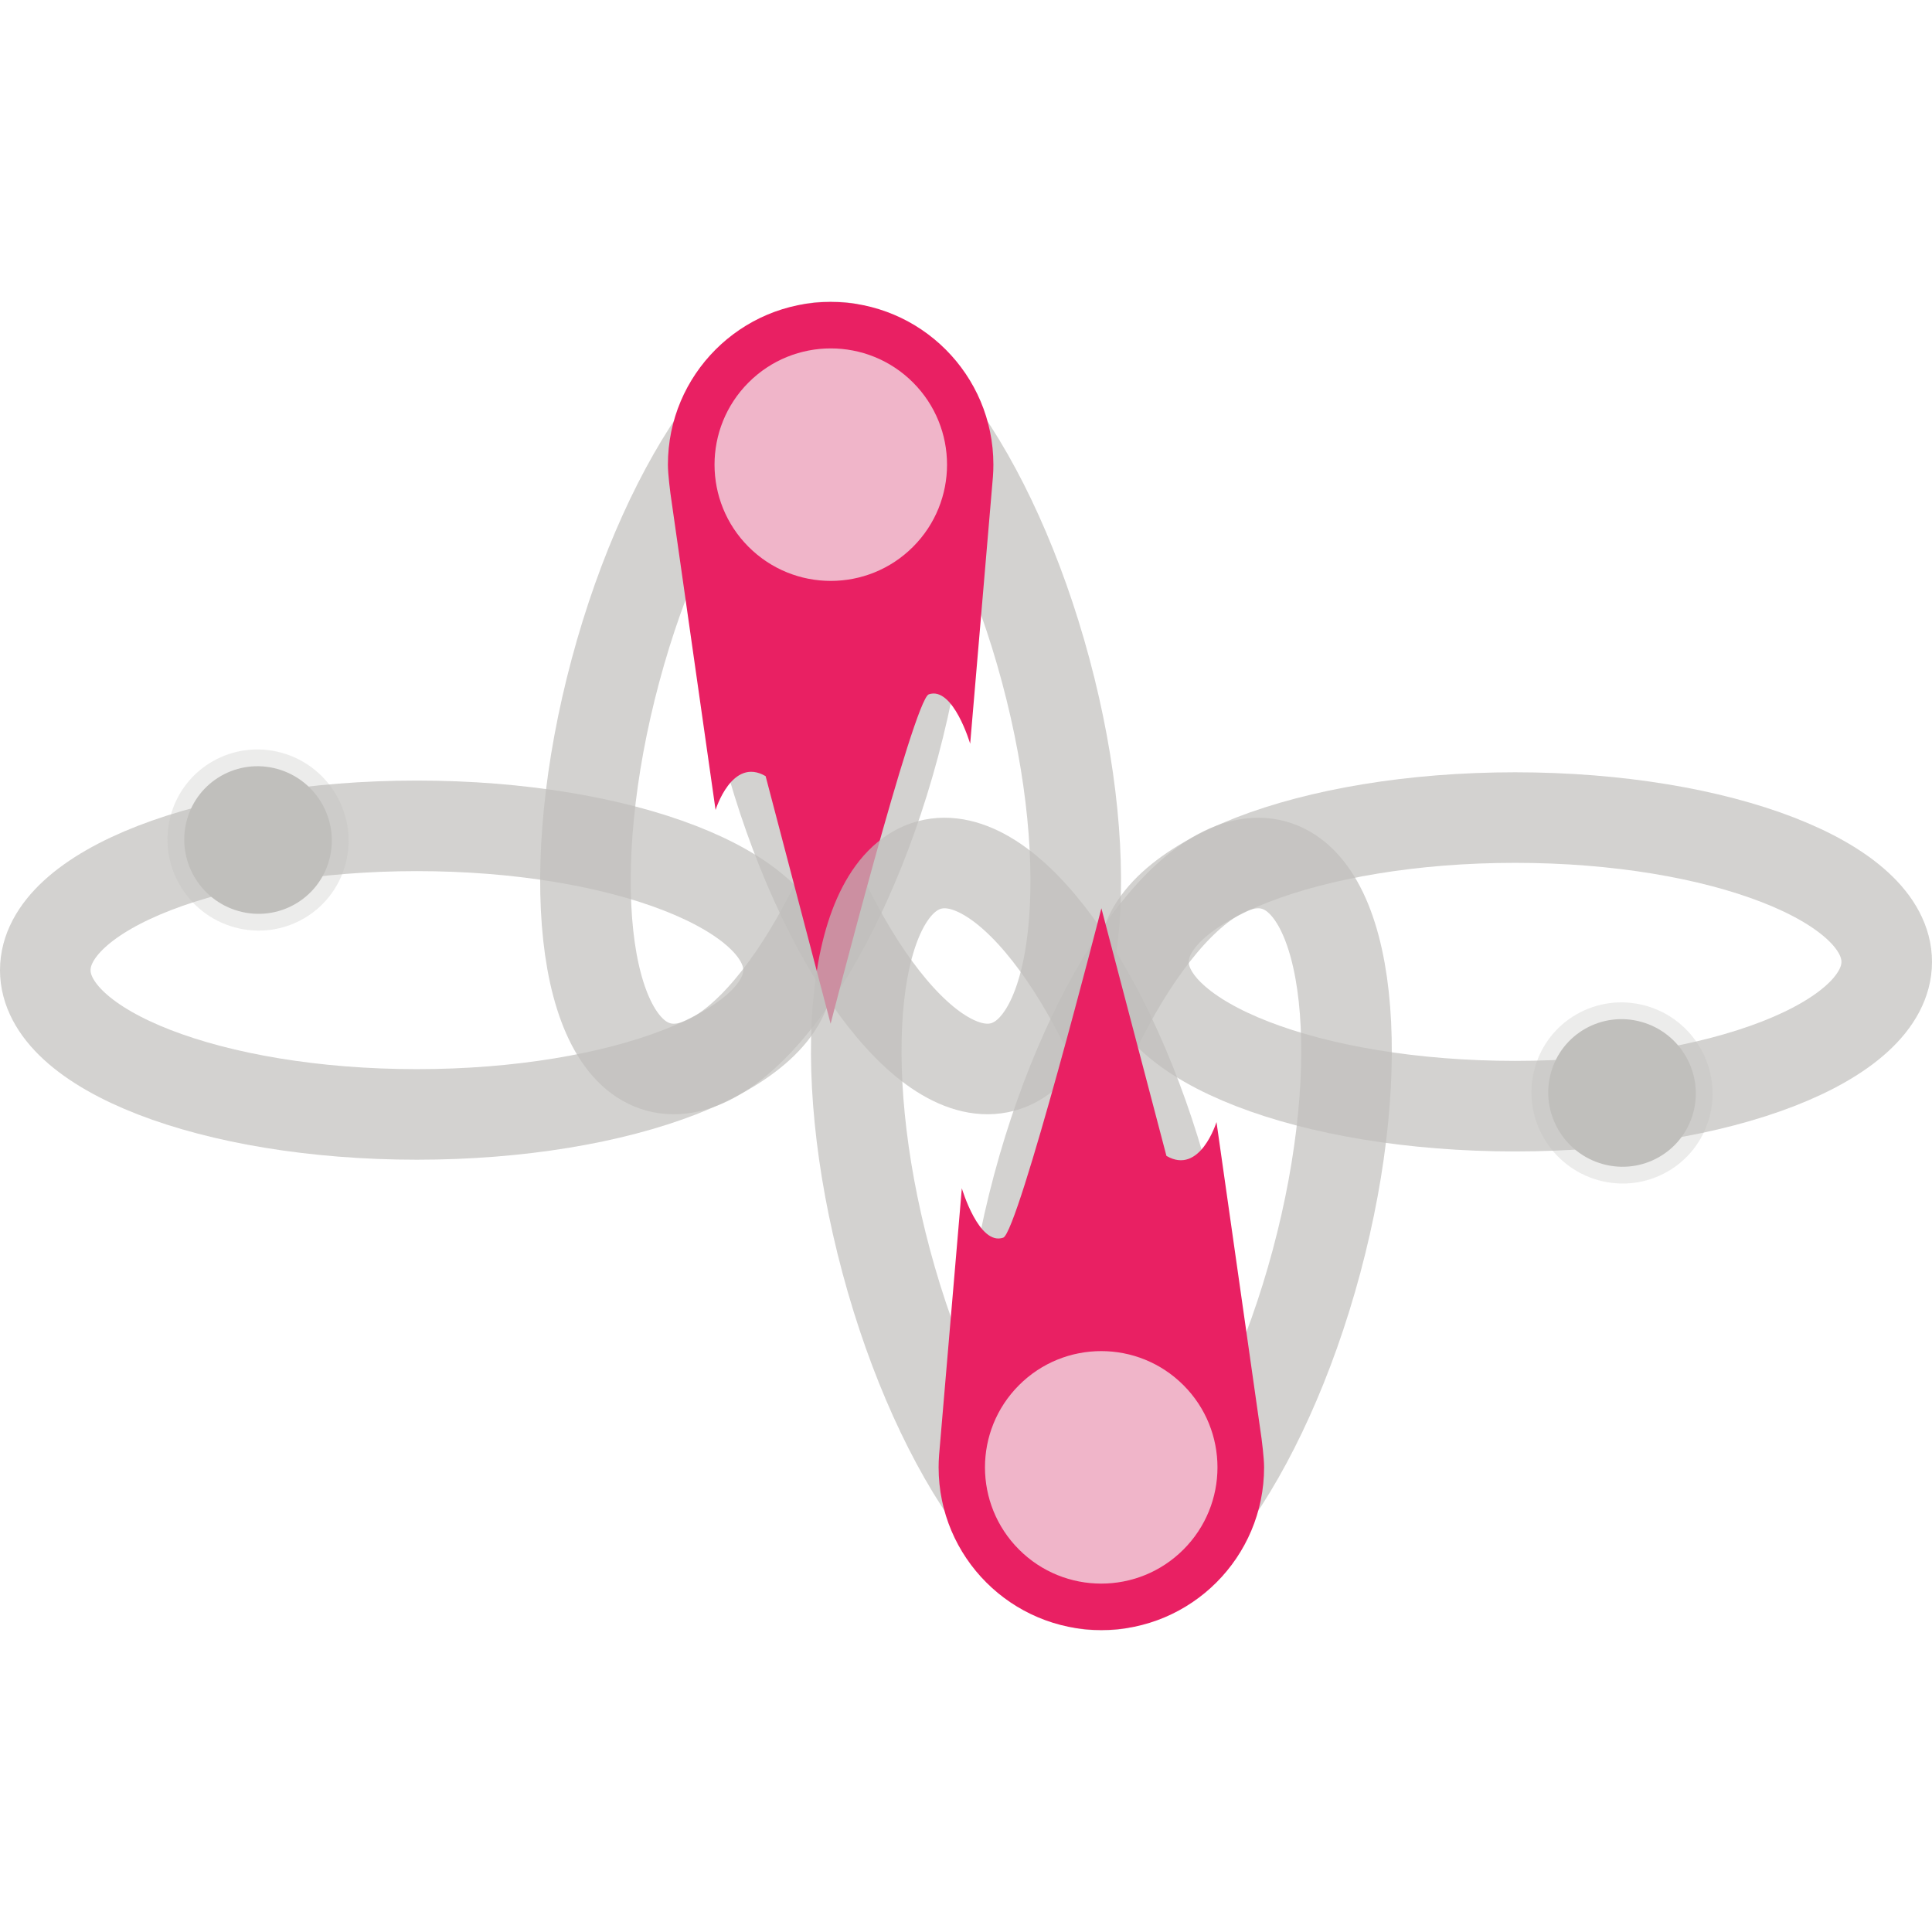
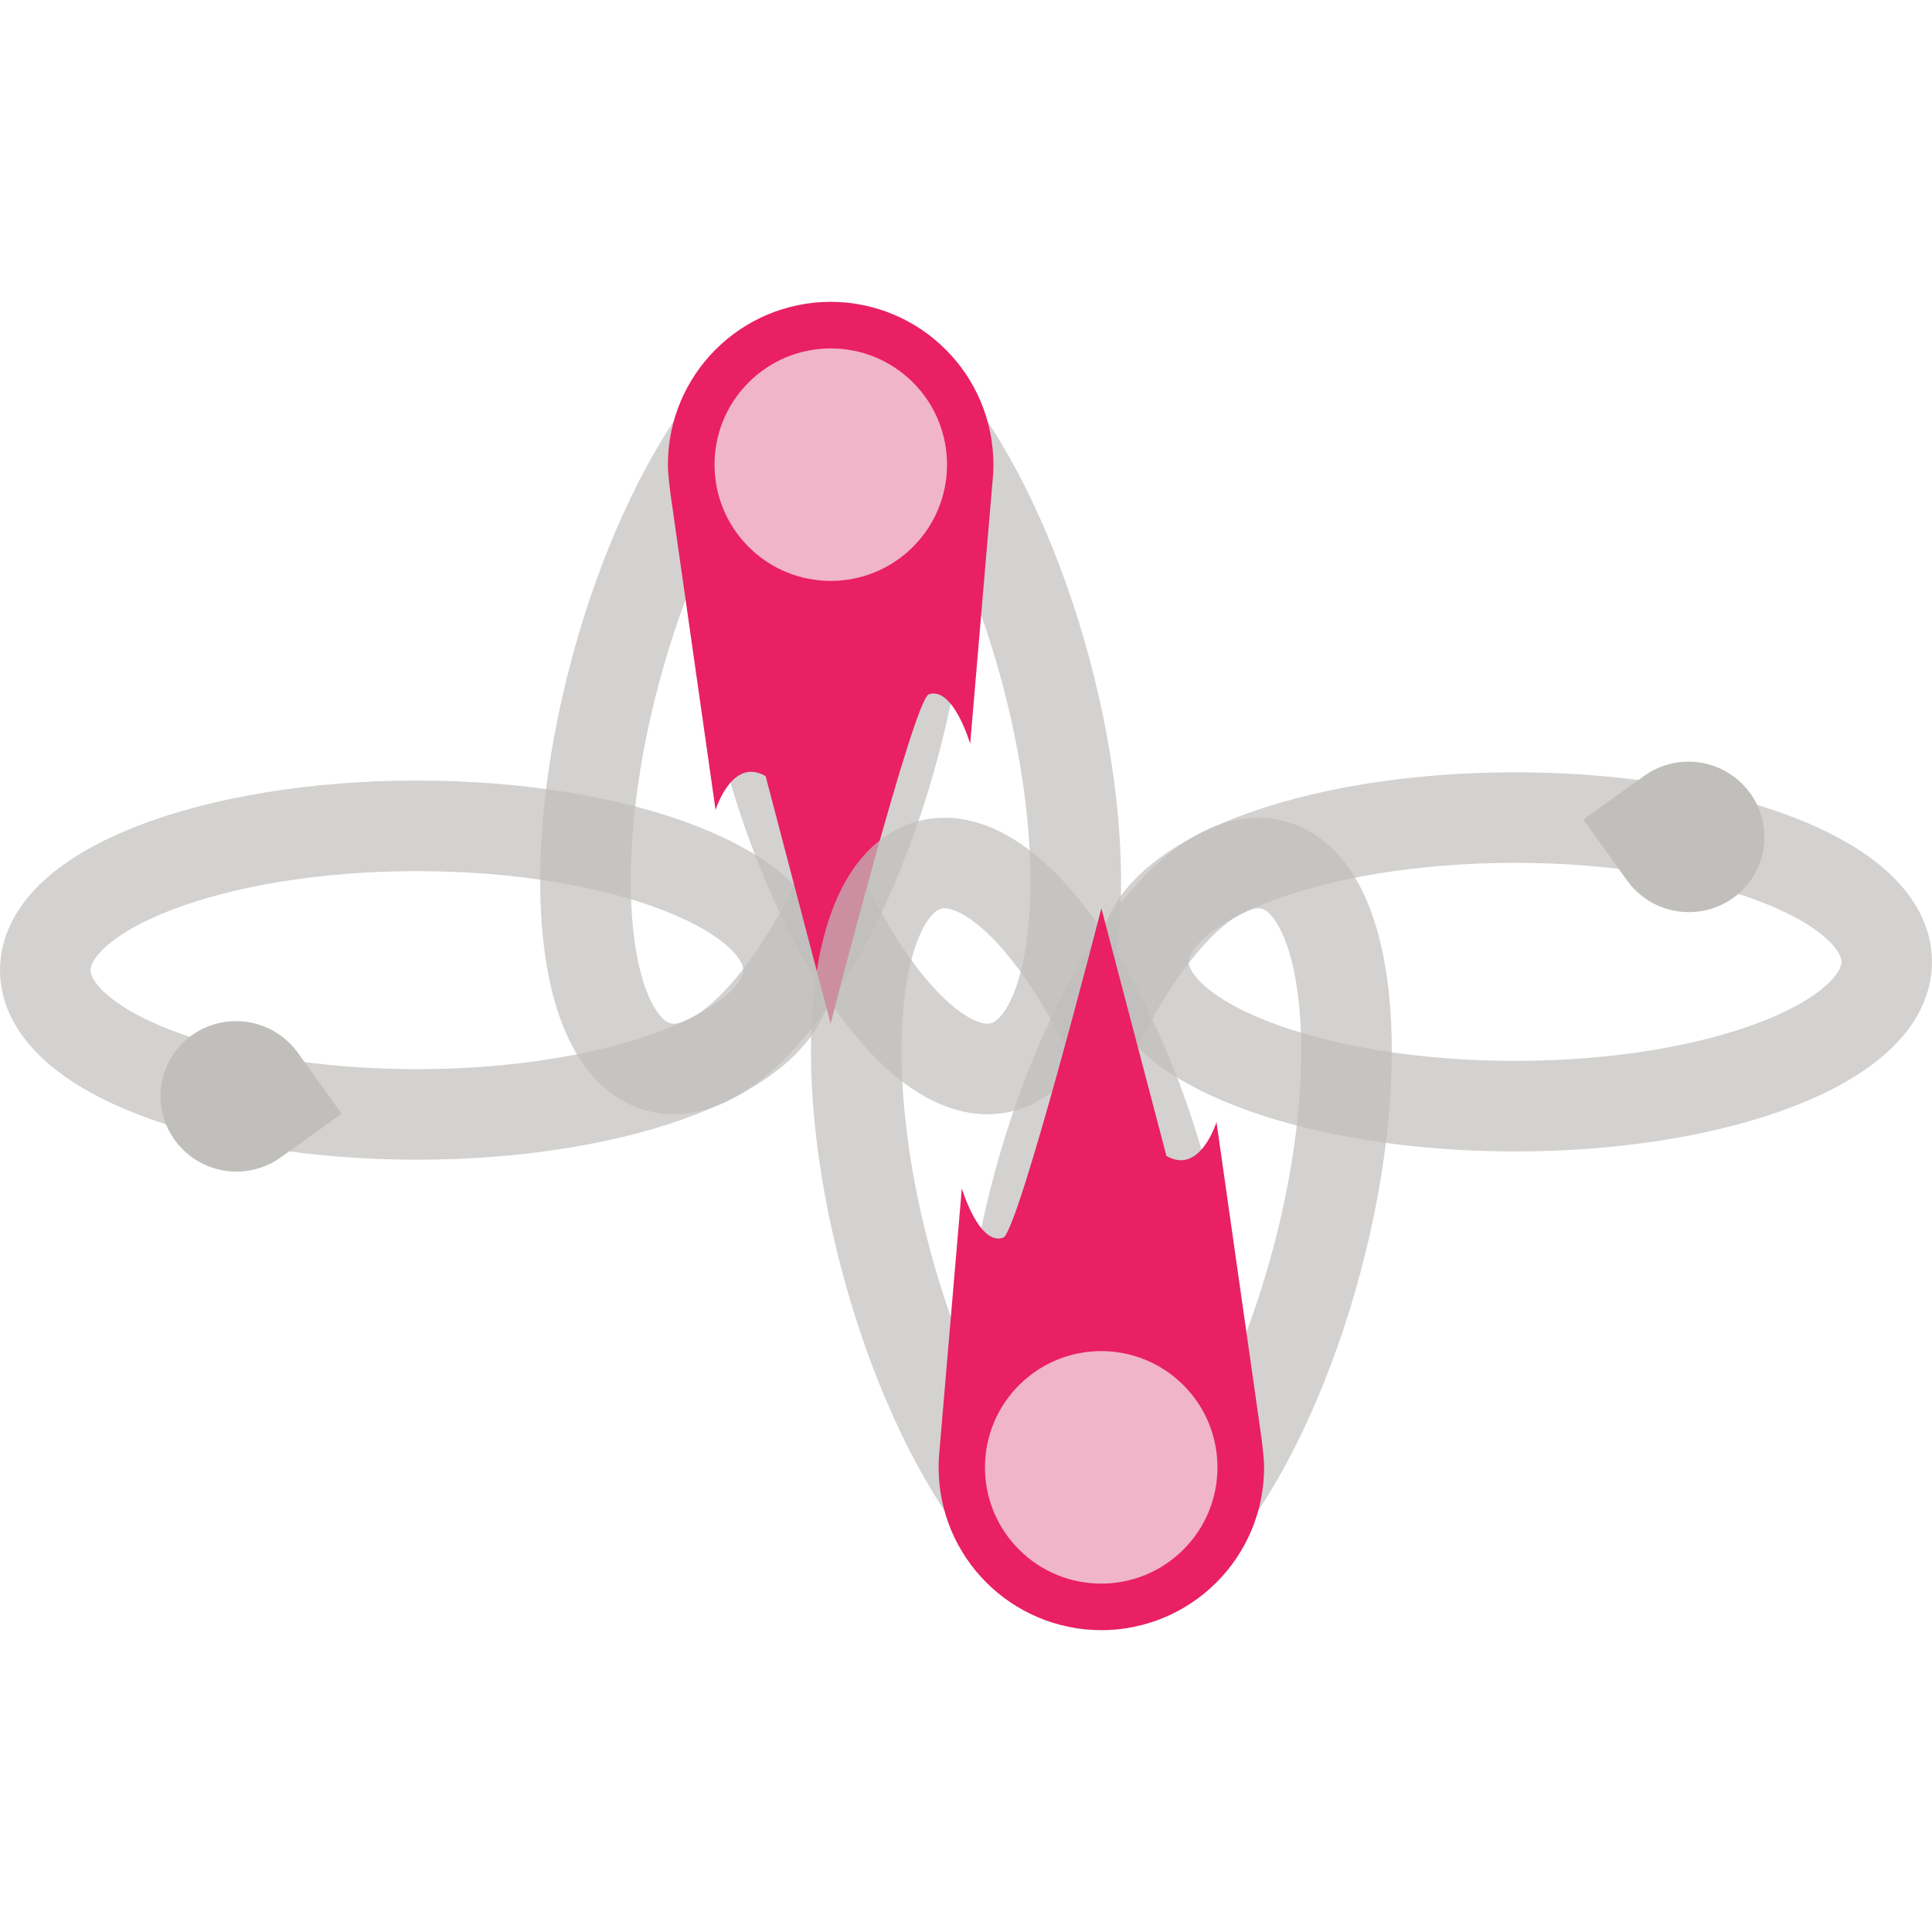
<svg xmlns="http://www.w3.org/2000/svg" width="64" height="64" viewBox="0 0 64 64" fill="none" version="1.1" id="svg2">
  <defs id="defs2" />
-   <g id="g18" transform="translate(19.56605,-8.385449)">
-     <g id="g4" transform="rotate(120,87.86262,51.49577)">
-       <ellipse style="fill:none;fill-opacity:0.098;stroke:#c0bfbc;stroke-width:3;stroke-dasharray:none;stroke-opacity:0.698" id="ellipse1" cx="32" cy="32.343" rx="29.137" ry="11.313" />
-       <g id="g10" transform="rotate(-120,25.65143,37.07059)" style="opacity:0.85;fill:#ffa50a;fill-opacity:1">
-         <ellipse style="fill:#ffa50a;fill-opacity:0.3;stroke:none;stroke-width:3;stroke-linejoin:round;stroke-dasharray:none;stroke-opacity:1;paint-order:stroke markers fill" id="ellipse9" cx="17.382" cy="33.163" rx="1.941" ry="1.914" transform="matrix(-0.2650858,0.9642248,0.9642248,0.2650858,0,0)" />
-         <ellipse style="fill:#ffa50a;fill-opacity:1;stroke:none;stroke-width:3;stroke-linejoin:round;stroke-dasharray:none;stroke-opacity:1;paint-order:stroke markers fill" id="ellipse10" cx="17.382" cy="33.163" rx="1.581" ry="1.559" transform="matrix(-0.2650858,0.9642248,0.9642248,0.2650858,0,0)" />
-       </g>
-       <g id="g2" transform="matrix(-2.460617,-2.460617,-2.460617,2.460617,264.2156,144.1581)">
-         <path style="fill:#e92063;fill-opacity:1;stroke-width:0.01" d="m 74.015,20.358 c 0,0 -2.743,1.622 -2.878,1.556 -0.22,-0.107 0.054,-0.611 0.054,-0.611 -0.65,0.548 -1.301,1.096 -1.951,1.644 -0.029,0.025 -0.057,0.051 -0.084,0.078 -0.605,0.605 -0.605,1.586 0,2.191 0.605,0.605 1.586,0.605 2.191,0 0.066,-0.066 0.176,-0.209 0.176,-0.209 l 1.828,-2.436 c 0,0 -0.471,0.25 -0.565,-0.109 z" id="path2" />
-         <circle style="fill:#f3f3f3;fill-opacity:0.703;stroke-width:0.01" cx="70.25" cy="24.12" r="1.107" id="circle2" />
-       </g>
-     </g>
-     <g id="g8" transform="matrix(0.5,0.8660254,0.8660254,-0.5,62.71734,1.152392)">
-       <ellipse style="fill:none;fill-opacity:0.098;stroke:#c0bfbc;stroke-width:3;stroke-dasharray:none;stroke-opacity:0.698" id="ellipse4" cx="32" cy="32.343" rx="29.137" ry="11.313" />
-       <g id="g6" transform="rotate(-120,25.65143,37.07059)" style="opacity:0.85;fill:#ffa50a;fill-opacity:1">
-         <ellipse style="fill:#ffa50a;fill-opacity:0.3;stroke:none;stroke-width:3;stroke-linejoin:round;stroke-dasharray:none;stroke-opacity:1;paint-order:stroke markers fill" id="ellipse5" cx="17.382" cy="33.163" rx="1.941" ry="1.914" transform="matrix(-0.2650858,0.9642248,0.9642248,0.2650858,0,0)" />
-         <ellipse style="fill:#ffa50a;fill-opacity:1;stroke:none;stroke-width:3;stroke-linejoin:round;stroke-dasharray:none;stroke-opacity:1;paint-order:stroke markers fill" id="ellipse6" cx="17.382" cy="33.163" rx="1.581" ry="1.559" transform="matrix(-0.2650858,0.9642248,0.9642248,0.2650858,0,0)" />
-       </g>
-       <g id="g7" transform="matrix(-2.460617,-2.460617,-2.460617,2.460617,264.2156,144.1581)">
-         <path style="fill:#e92063;fill-opacity:1;stroke-width:0.01" d="m 74.015,20.358 c 0,0 -2.743,1.622 -2.878,1.556 -0.22,-0.107 0.054,-0.611 0.054,-0.611 -0.65,0.548 -1.301,1.096 -1.951,1.644 -0.029,0.025 -0.057,0.051 -0.084,0.078 -0.605,0.605 -0.605,1.586 0,2.191 0.605,0.605 1.586,0.605 2.191,0 0.066,-0.066 0.176,-0.209 0.176,-0.209 l 1.828,-2.436 c 0,0 -0.471,0.25 -0.565,-0.109 z" id="path6" />
-         <circle style="fill:#f3f3f3;fill-opacity:0.703;stroke-width:0.01" cx="70.25" cy="24.12" r="1.107" id="circle6" />
-       </g>
-     </g>
-   </g>
  <ellipse style="fill:none;fill-opacity:0.098;stroke:#c0bfbc;stroke-width:3;stroke-dasharray:none;stroke-opacity:0.698" id="ellipse16" cx="13.811" cy="32.137" rx="12.311" ry="4.78" />
  <g id="g19" transform="translate(0.5241671,0.4841644)" style="stroke-width:3;stroke-dasharray:none">
    <ellipse style="fill:none;fill-opacity:0.098;stroke:#c0bfbc;stroke-width:3;stroke-dasharray:none;stroke-opacity:0.698" id="ellipse2" cx="-15.852" cy="29.591" rx="12.311" ry="4.78" transform="rotate(-75)" />
    <ellipse style="fill:none;fill-opacity:0.098;stroke:#c0bfbc;stroke-width:3;stroke-dasharray:none;stroke-opacity:0.698" id="ellipse3" cx="-29.823" cy="22.551" rx="12.311" ry="4.78" transform="rotate(-105)" />
  </g>
  <g id="g20" transform="translate(0.1473268,-2.363096)">
    <path style="fill:#e92063;fill-opacity:1;stroke-width:0.036" d="m 27.368,36.275 c 0,0 2.756,-10.741 3.252,-10.911 0.807,-0.278 1.371,1.636 1.371,1.636 0.251,-2.949 0.502,-5.898 0.754,-8.847 0.01,-0.131 0.015,-0.264 0.015,-0.398 -2e-6,-2.978 -2.414,-5.391 -5.391,-5.391 -2.978,0 -5.391,2.414 -5.391,5.391 0,0.323 0.083,0.948 0.083,0.948 l 1.496,10.492 c 0,0 0.543,-1.774 1.658,-1.121 z" id="path13" />
    <circle style="fill:#f3f3f3;fill-opacity:0.703;stroke-width:0.036" cx="-6.801" cy="-31.911" r="3.851" id="circle13" transform="rotate(135)" />
  </g>
  <ellipse style="fill:none;fill-opacity:0.098;stroke:#c0bfbc;stroke-width:3;stroke-dasharray:none;stroke-opacity:0.698" id="ellipse11" cx="-50.189" cy="-31.863" rx="12.311" ry="4.78" transform="scale(-1)" />
  <g id="g22" transform="translate(-0.5241661,-0.484165)" style="stroke-width:3;stroke-dasharray:none">
    <ellipse style="fill:none;fill-opacity:0.098;stroke:#c0bfbc;stroke-width:3;stroke-dasharray:none;stroke-opacity:0.698" id="ellipse12" cx="29.403" cy="-48.792" rx="12.311" ry="4.78" transform="rotate(105)" />
    <ellipse style="fill:none;fill-opacity:0.098;stroke:#c0bfbc;stroke-width:3;stroke-dasharray:none;stroke-opacity:0.698" id="ellipse13" cx="48.56" cy="-22.704" rx="12.311" ry="4.78" transform="rotate(75)" />
  </g>
  <g id="g21" transform="translate(-0.6372959,6.722539)">
    <path style="fill:#e92063;fill-opacity:1;stroke-width:0.036" d="m 37.122,23.366 c 0,0 -2.756,10.741 -3.252,10.911 -0.807,0.278 -1.371,-1.636 -1.371,-1.636 -0.251,2.949 -0.502,5.898 -0.754,8.847 -0.01,0.131 -0.015,0.264 -0.015,0.398 2e-6,2.978 2.414,5.391 5.391,5.391 2.978,0 5.391,-2.414 5.391,-5.391 0,-0.323 -0.083,-0.948 -0.083,-0.948 L 40.935,30.447 c 0,0 -0.543,1.774 -1.658,1.121 z" id="path14" />
    <circle style="fill:#f3f3f3;fill-opacity:0.703;stroke-width:0.036" cx="-3.372" cy="55.863" r="3.851" id="circle14" transform="rotate(-45)" />
  </g>
-   <g id="g12" transform="matrix(0.7830853,0,0,0.7830853,-27.10375,-11.06387)" style="fill:#c0bfbc">
-     <ellipse style="fill:#c0bfbc;fill-opacity:0.3;stroke:none;stroke-width:5.964;stroke-linejoin:round;stroke-dasharray:none;stroke-opacity:1;paint-order:stroke markers fill" id="ellipse7" cx="56.953" cy="-35.64" rx="3.838" ry="3.824" transform="matrix(0.9633883,0.2681099,0.2620908,-0.9650432,0,0)" />
-     <ellipse style="fill:#c0bfbc;fill-opacity:1;stroke:none;stroke-width:5.964;stroke-linejoin:round;stroke-dasharray:none;stroke-opacity:1;paint-order:stroke markers fill" id="ellipse8" cx="56.953" cy="-35.64" rx="3.127" ry="3.116" transform="matrix(0.9633883,0.2681099,0.2620908,-0.9650432,0,0)" />
+   <g id="g4" transform="matrix(0.4564585,0.6362926,0.6362926,-0.4564585,-42.01747,30.3786)" style="fill:#c0bfbc">
+     <path id="path3" style="fill:#c0bfbc;fill-opacity:1;stroke:none;stroke-width:2.554;stroke-linejoin:round;stroke-dasharray:none;stroke-opacity:1;paint-order:stroke markers fill" d="m 43.273,44.105 a 3.204,3.181 44.954 0 0 -3.09,2.335 3.204,3.181 44.954 0 0 2.247,3.933 3.204,3.181 44.954 0 0 0.836,0.117 h 0.025 l 3.168,10e-7 -10e-7,-3.192 a 3.204,3.181 44.954 0 0 -2.357,-3.075 3.204,3.181 44.954 0 0 -0.828,-0.117 z" />
  </g>
-   <g id="g27" transform="matrix(0.7830853,0,0,0.7830853,18.08027,-2.685379)" style="fill:#c0bfbc">
-     <ellipse style="fill:#c0bfbc;fill-opacity:0.3;stroke:none;stroke-width:5.964;stroke-linejoin:round;stroke-dasharray:none;stroke-opacity:1;paint-order:stroke markers fill" id="ellipse26" cx="56.953" cy="-35.64" rx="3.838" ry="3.824" transform="matrix(0.9633883,0.2681099,0.2620908,-0.9650432,0,0)" />
-     <ellipse style="fill:#c0bfbc;fill-opacity:1;stroke:none;stroke-width:5.964;stroke-linejoin:round;stroke-dasharray:none;stroke-opacity:1;paint-order:stroke markers fill" id="ellipse27" cx="56.953" cy="-35.64" rx="3.127" ry="3.116" transform="matrix(0.9633883,0.2681099,0.2620908,-0.9650432,0,0)" />
+   <g id="g1" transform="matrix(-0.4564585,-0.6362926,-0.6362926,0.4564585,105.7832,33.66311)" style="fill:#c0bfbc">
+     <path id="path1" style="fill:#c0bfbc;fill-opacity:1;stroke:none;stroke-width:2.554;stroke-linejoin:round;stroke-dasharray:none;stroke-opacity:1;paint-order:stroke markers fill" d="m 43.273,44.105 a 3.204,3.181 44.954 0 0 -3.09,2.335 3.204,3.181 44.954 0 0 2.247,3.933 3.204,3.181 44.954 0 0 0.836,0.117 h 0.025 l 3.168,10e-7 -10e-7,-3.192 a 3.204,3.181 44.954 0 0 -2.357,-3.075 3.204,3.181 44.954 0 0 -0.828,-0.117 z" />
  </g>
</svg>
